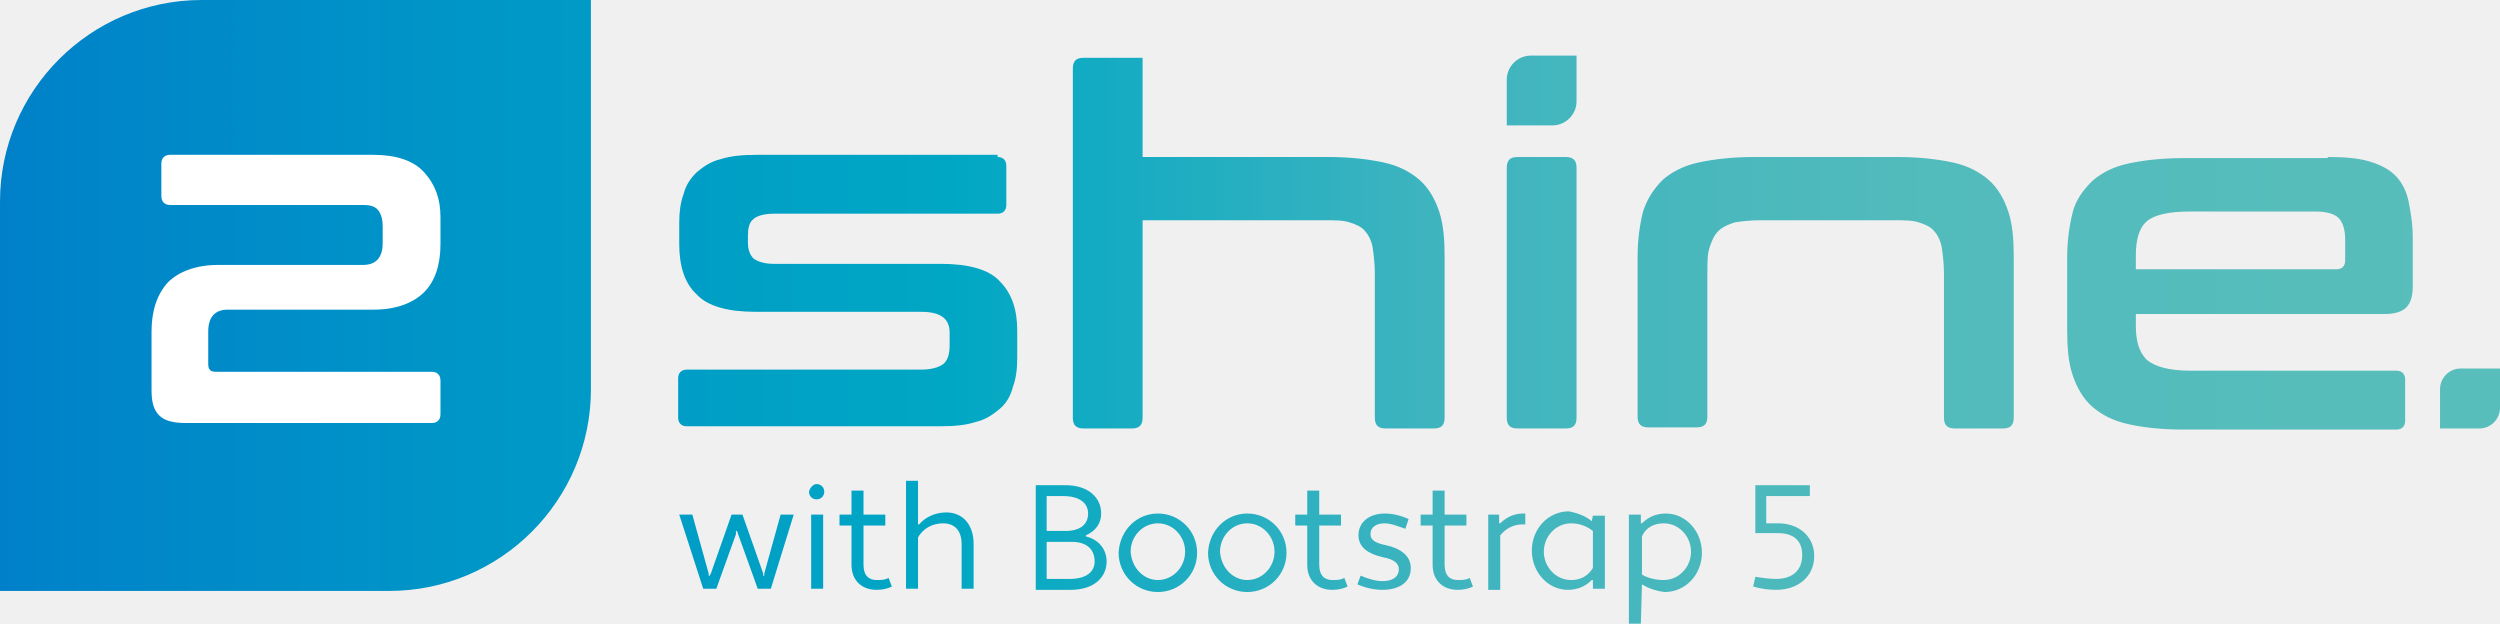
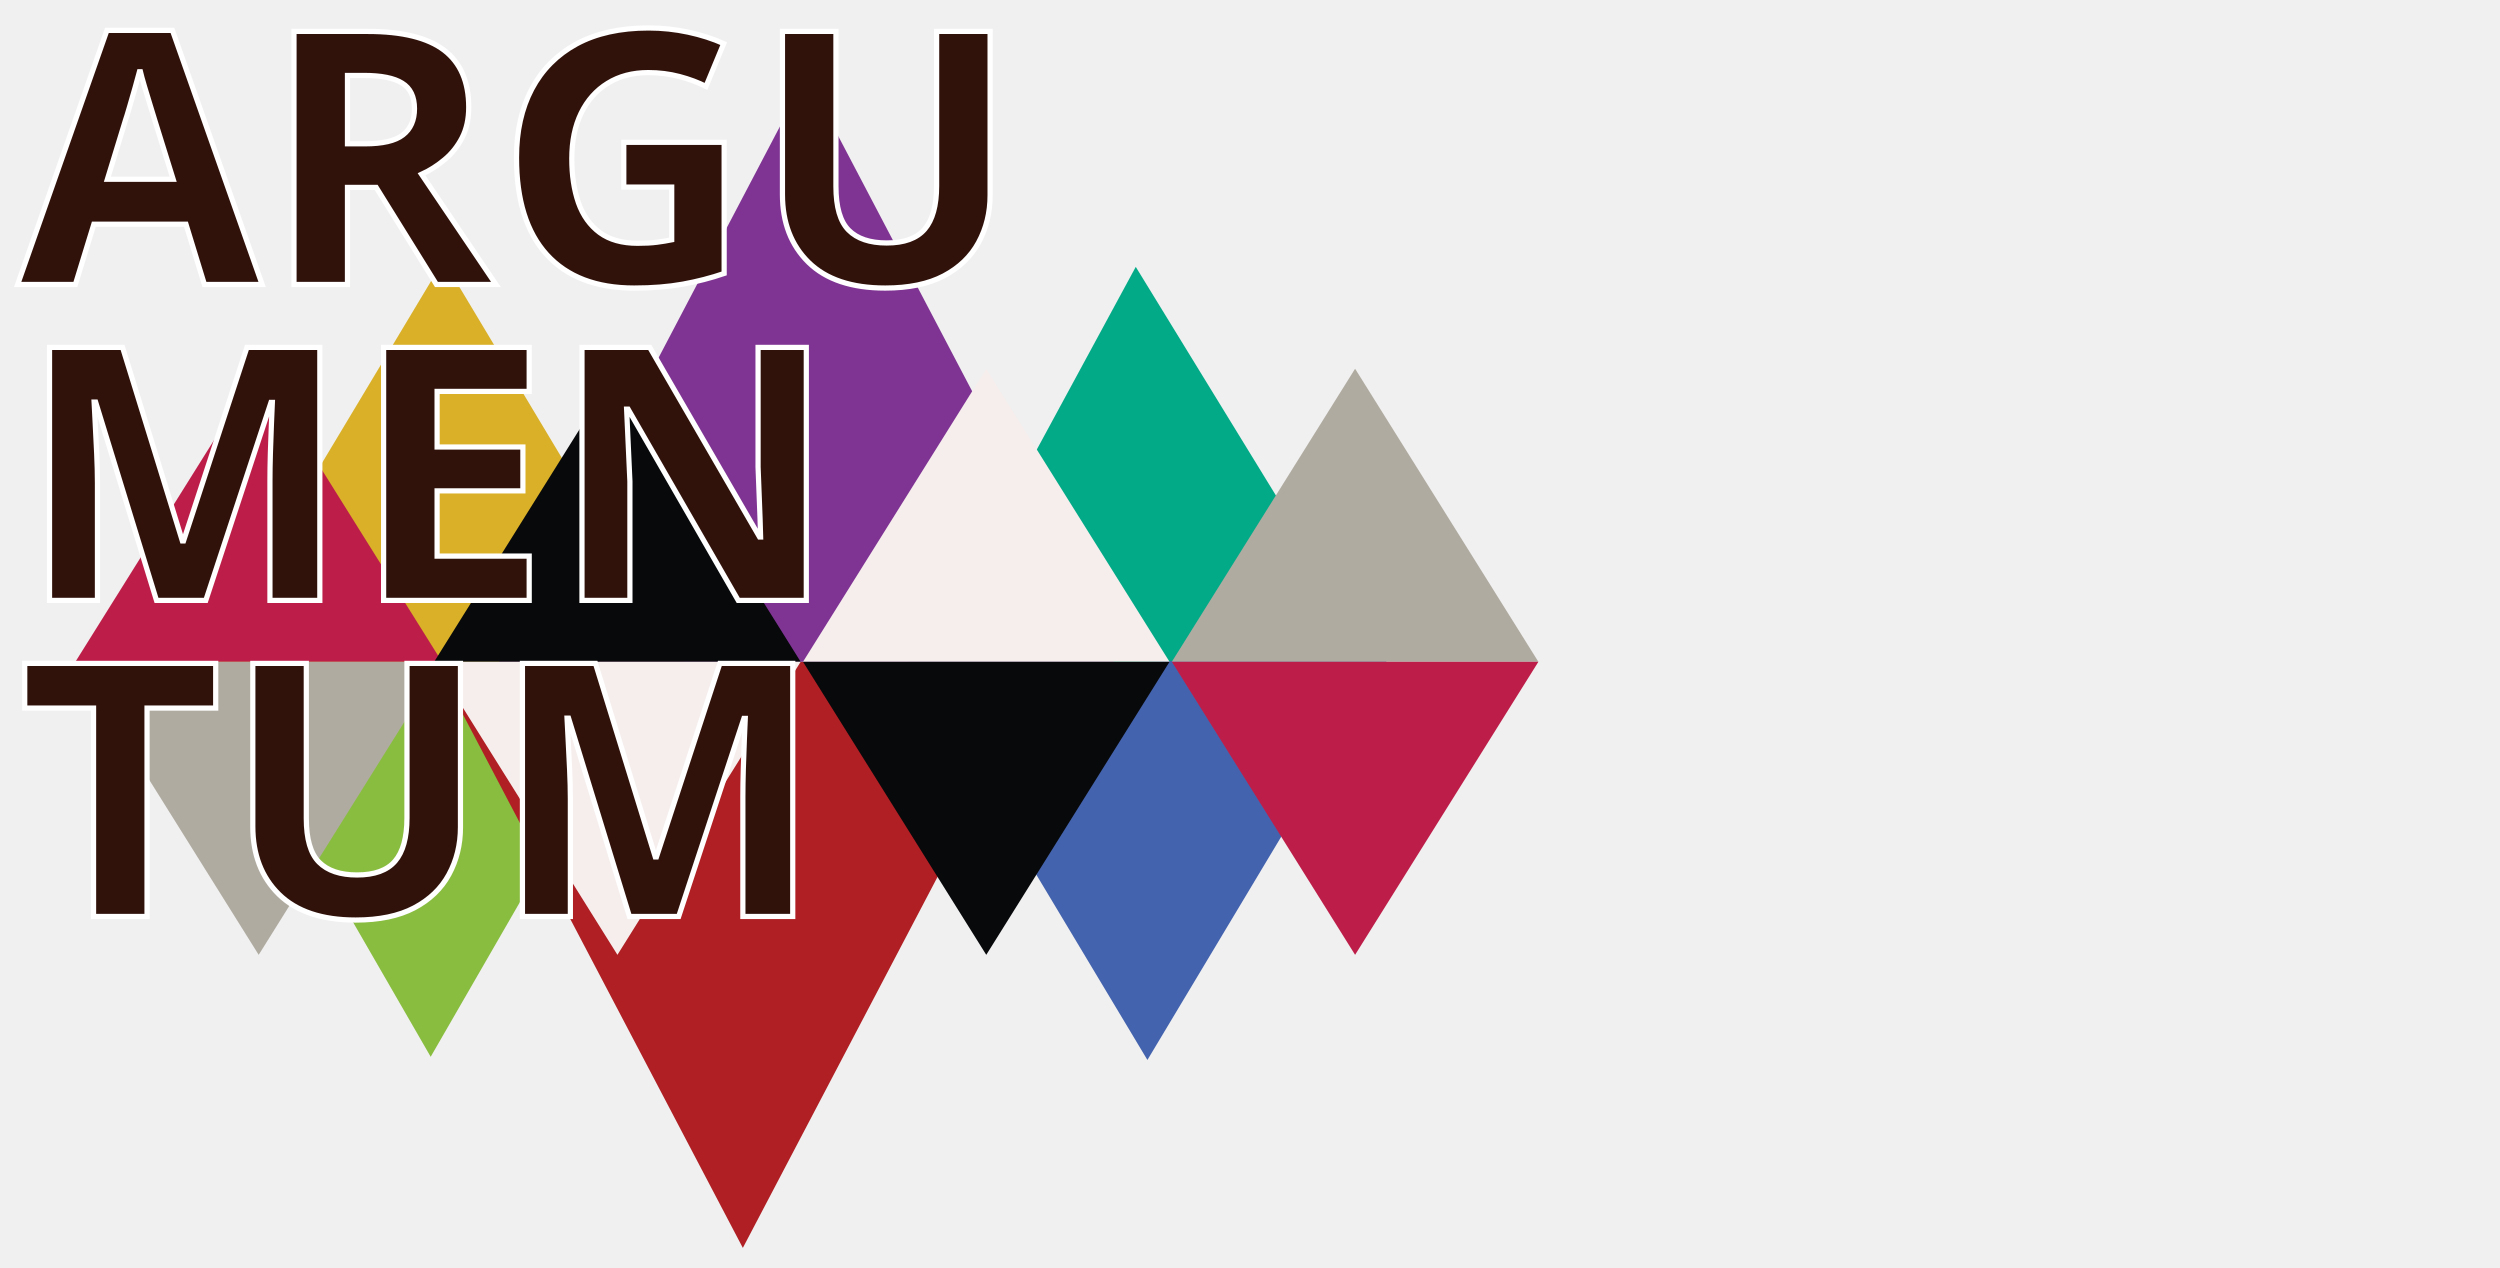
- <svg xmlns="http://www.w3.org/2000/svg" version="1.1" id="Ebene_1" x="0px" y="0px" viewBox="0 0 229.3 57.2" style="enable-background:new 0 0 229.3 57.2;" xml:space="preserve">
-   <style type="text/css">
- 	.st0{fill:url(#SVGID_1_);}
- 	.st1{fill:#FFFFFF;}
- </style>
-   <linearGradient id="SVGID_1_" gradientUnits="userSpaceOnUse" x1="0" y1="28.593" x2="229.309" y2="28.593">
-     <stop offset="0" style="stop-color:#0080C9" />
-     <stop offset="1.752150e-02" style="stop-color:#0083C9" />
-     <stop offset="0.196" style="stop-color:#0097C7" />
-     <stop offset="0.38" style="stop-color:#00A7C4" />
-     <stop offset="0.571" style="stop-color:#3EB4BF" />
-     <stop offset="0.772" style="stop-color:#52BBBC" />
-     <stop offset="1" style="stop-color:#58BEBB" />
-   </linearGradient>
-   <path class="st0" d="M35.7,54.2H0V18.5C0,8.3,8.3,0,18.5,0h35.7v35.7C54.2,45.9,45.9,54.2,35.7,54.2z M91.5,14.4  c0.5,0,0.8,0.3,0.8,0.8v3.6c0,0.5-0.3,0.8-0.8,0.8H71c-0.9,0-1.6,0.2-1.9,0.5c-0.4,0.3-0.5,0.9-0.5,1.5v0.7c0,0.6,0.2,1.1,0.5,1.4  c0.4,0.3,1,0.5,1.9,0.5h15.3c2.5,0,4.4,0.5,5.4,1.6c1.1,1.1,1.6,2.6,1.6,4.5v2.5c0,1-0.1,1.9-0.4,2.7c-0.2,0.8-0.6,1.5-1.2,2  c-0.6,0.5-1.3,1-2.2,1.2c-0.9,0.3-2,0.4-3.4,0.4H63c-0.5,0-0.8-0.3-0.8-0.8v-3.6c0-0.5,0.3-0.8,0.8-0.8h21.5c0.9,0,1.6-0.2,2-0.5  c0.4-0.3,0.6-0.9,0.6-1.7v-1.2c0-0.6-0.2-1.1-0.6-1.4c-0.4-0.3-1-0.5-2-0.5H69.3c-2.5,0-4.4-0.5-5.4-1.6c-1.1-1-1.6-2.6-1.6-4.6v-2  c0-0.9,0.1-1.8,0.4-2.6c0.2-0.8,0.6-1.4,1.2-2c0.6-0.5,1.3-1,2.2-1.2c0.9-0.3,2-0.4,3.4-0.4H91.5z M103.8,5.3c0.7,0,1,0.3,1,1v8.1  h17c2,0,3.7,0.2,5.1,0.5c1.4,0.3,2.5,0.9,3.3,1.6c0.8,0.7,1.4,1.7,1.8,2.9s0.5,2.6,0.5,4.2v14.7c0,0.7-0.3,1-1,1h-4.4  c-0.7,0-1-0.3-1-1V25.1c0-0.9-0.1-1.7-0.2-2.4c-0.1-0.6-0.4-1.2-0.7-1.5c-0.3-0.4-0.8-0.6-1.4-0.8c-0.6-0.2-1.4-0.2-2.4-0.2h-16.6  v18.1c0,0.7-0.3,1-1,1h-4.4c-0.7,0-1-0.3-1-1v-32c0-0.7,0.3-1,1-1H103.8z M143.6,14.4c0.7,0,1,0.3,1,1v22.9c0,0.7-0.3,1-1,1h-4.4  c-0.7,0-1-0.3-1-1V15.4c0-0.7,0.3-1,1-1H143.6z M174,14.4c2,0,3.7,0.2,5.1,0.5c1.4,0.3,2.5,0.9,3.3,1.6c0.8,0.7,1.4,1.7,1.8,2.9  c0.4,1.2,0.5,2.6,0.5,4.2v14.7c0,0.7-0.3,1-1,1h-4.4c-0.7,0-1-0.3-1-1V25.1c0-0.9-0.1-1.7-0.2-2.4c-0.1-0.6-0.4-1.2-0.7-1.5  c-0.3-0.4-0.8-0.6-1.4-0.8c-0.6-0.2-1.4-0.2-2.4-0.2h-12.1c-1,0-1.8,0.1-2.4,0.2c-0.6,0.2-1.1,0.4-1.5,0.8c-0.4,0.4-0.6,0.9-0.8,1.5  c-0.2,0.6-0.2,1.4-0.2,2.4v13.1c0,0.7-0.3,1-1,1h-4.4c-0.7,0-1-0.3-1-1V23.6c0-1.6,0.2-3,0.5-4.2c0.4-1.2,1-2.1,1.8-2.9  c0.8-0.7,1.9-1.3,3.3-1.6c1.4-0.3,3.1-0.5,5.1-0.5H174z M213.5,14.4c1.5,0,2.8,0.1,3.8,0.4c1,0.3,1.8,0.7,2.4,1.3  c0.6,0.6,1,1.4,1.2,2.3c0.2,1,0.4,2.1,0.4,3.5v4.3c0,1-0.2,1.6-0.6,2c-0.4,0.4-1.1,0.6-1.9,0.6h-22.9v1.1c0,1.4,0.3,2.4,1,3.1  c0.7,0.6,2,1,4,1h18.9c0.5,0,0.8,0.3,0.8,0.8v3.8c0,0.5-0.3,0.8-0.8,0.8h-19.5c-2.1,0-3.8-0.2-5.1-0.5c-1.4-0.3-2.5-0.9-3.3-1.6  c-0.8-0.7-1.4-1.7-1.8-2.9c-0.4-1.2-0.5-2.6-0.5-4.2v-6.5c0-1.6,0.2-3,0.5-4.2s1-2.1,1.8-2.9c0.8-0.7,1.9-1.3,3.3-1.6  c1.4-0.3,3.1-0.5,5.1-0.5H213.5z M195.9,24.7h18.4c0.5,0,0.8-0.3,0.8-0.8V22c0-0.9-0.2-1.6-0.6-2c-0.4-0.4-1.1-0.6-2.2-0.6h-11.4  c-2,0-3.3,0.3-4,0.9c-0.7,0.6-1,1.7-1,3.1V24.7z M70,52.6l0,0.2l0.1,0l0-0.2l1.5-5.4h1.2L70.7,54h-1.2L67.7,49l-0.1-0.3h-0.1  L67.5,49L65.7,54h-1.2l-2.2-6.8h1.2l1.5,5.4l0,0.2h0.1l0.1-0.2l1.9-5.4h1L70,52.6z M74.9,44.4c0.4,0,0.7,0.3,0.7,0.7  c0,0.4-0.3,0.7-0.7,0.7c-0.4,0-0.7-0.3-0.7-0.7C74.3,44.7,74.6,44.4,74.9,44.4z M74.4,47.2h1.1V54h-1.1V47.2z M77,47.2h1.1V45h1.1  v2.2h2v1h-2v3.6c0,1,0.5,1.4,1.2,1.4c0.4,0,0.8,0,1.1-0.2l0.3,0.8c-0.4,0.2-0.9,0.3-1.4,0.3c-1.3,0-2.3-0.8-2.3-2.3v-3.6H77V47.2z   M83.1,44.1h1.1v4l0.1,0c0.5-0.6,1.4-1.1,2.5-1.1c1.4,0,2.5,1,2.5,2.9V54h-1.1v-4.1c0-1.3-0.7-1.9-1.7-1.9c-0.9,0-1.8,0.4-2.3,1.3  V54h-1.1V44.1z M95,44.5h2.7c2.2,0,3.3,1.2,3.3,2.6c0,0.9-0.5,1.6-1.4,2l0,0.1c1.2,0.3,1.9,1.2,1.9,2.3c0,1.4-1.1,2.6-3.3,2.6H95  V44.5z M96,45.4v3.3h1.7c1.5,0,2.1-0.7,2.1-1.6c0-0.9-0.7-1.6-2.3-1.6H96z M96,49.7v3.4h2.1c1.6,0,2.3-0.7,2.3-1.6  c0-1-0.6-1.8-2.1-1.8H96z M106.2,47.1c2,0,3.6,1.6,3.6,3.6c0,2-1.6,3.6-3.6,3.6c-2,0-3.6-1.6-3.6-3.6  C102.7,48.6,104.3,47.1,106.2,47.1z M106.2,53.2c1.4,0,2.5-1.2,2.5-2.6c0-1.4-1.1-2.6-2.5-2.6c-1.4,0-2.5,1.2-2.5,2.6  C103.8,52.1,104.9,53.2,106.2,53.2z M114.4,47.1c2,0,3.6,1.6,3.6,3.6c0,2-1.6,3.6-3.6,3.6c-2,0-3.6-1.6-3.6-3.6  C110.9,48.6,112.5,47.1,114.4,47.1z M114.4,53.2c1.4,0,2.5-1.2,2.5-2.6c0-1.4-1.1-2.6-2.5-2.6c-1.4,0-2.5,1.2-2.5,2.6  C112,52.1,113.1,53.2,114.4,53.2z M118.8,47.2h1.1V45h1.1v2.2h2v1h-2v3.6c0,1,0.5,1.4,1.2,1.4c0.4,0,0.8,0,1.1-0.2l0.3,0.8  c-0.4,0.2-0.9,0.3-1.4,0.3c-1.3,0-2.3-0.8-2.3-2.3v-3.6h-1.1V47.2z M124.8,52.8c0.7,0.3,1.4,0.5,2,0.5c0.8,0,1.5-0.3,1.5-1.1  c0-0.5-0.4-0.9-1.5-1.1c-1.3-0.3-2.2-0.9-2.2-2c0-1.3,1.1-2,2.4-2c0.8,0,1.5,0.2,2.2,0.5l-0.3,0.9c-0.6-0.2-1.3-0.5-1.9-0.5  c-0.7,0-1.3,0.3-1.3,1c0,0.5,0.4,0.8,1.4,1c1.4,0.3,2.3,1,2.3,2.1c0,1.4-1.2,2-2.6,2c-0.8,0-1.6-0.2-2.3-0.5L124.8,52.8z   M130.3,47.2h1.1V45h1.1v2.2h2v1h-2v3.6c0,1,0.5,1.4,1.2,1.4c0.4,0,0.8,0,1.1-0.2l0.3,0.8c-0.4,0.2-0.9,0.3-1.4,0.3  c-1.3,0-2.3-0.8-2.3-2.3v-3.6h-1.1V47.2z M136.4,47.2h1.1V48l0.1,0c0.5-0.5,1.2-0.9,2.1-0.9h0.2v1h-0.3c-0.8,0-1.5,0.4-2,1v5h-1.1  V47.2z M146,47.8L146,47.8l0.1-0.5h1.1V54h-1.1v-0.8l-0.1,0c-0.5,0.5-1.2,0.9-2.2,0.9c-1.8,0-3.3-1.6-3.3-3.6c0-2,1.5-3.6,3.4-3.6  C144.9,47.1,145.5,47.4,146,47.8z M146.1,52.1v-3.4c-0.5-0.4-1.2-0.7-2-0.7c-1.4,0-2.5,1.2-2.5,2.6c0,1.4,1.1,2.6,2.5,2.6  C144.9,53.2,145.6,52.9,146.1,52.1z M150.6,53.6L150.6,53.6l-0.1,3.6h-1.1v-10h1.1V48l0.1,0c0.5-0.5,1.2-0.9,2.2-0.9  c1.8,0,3.3,1.6,3.3,3.6c0,2-1.5,3.6-3.4,3.6C151.8,54.2,151.1,53.9,150.6,53.6z M150.6,49.2v3.5c0.5,0.3,1.2,0.5,2,0.5  c1.4,0,2.5-1.2,2.5-2.6c0-1.4-1.1-2.6-2.5-2.6C151.8,48,151,48.3,150.6,49.2z M160.9,44.5h5.1v1h-4v2.5h1.1c1.9,0,3.3,1.2,3.3,3  c0,1.9-1.5,3.1-3.5,3.1c-0.7,0-1.4-0.1-2.1-0.3l0.2-0.9c0.6,0.1,1.3,0.2,1.9,0.2c1.4,0,2.4-0.7,2.4-2.2c0-1.4-0.9-2-2.2-2h-2.1V44.5  z M227.4,39.3h-3.6v-3.6c0-1,0.8-1.9,1.9-1.9h3.6v3.6C229.3,38.4,228.5,39.3,227.4,39.3z M142.4,11.5h-4.2V7.3c0-1.2,1-2.2,2.2-2.2  h4.2v4.2C144.6,10.5,143.6,11.5,142.4,11.5z M102.6,11.7h-4.2V7.5c0-1.2,1-2.2,2.2-2.2h4.2v4.2C104.8,10.7,103.8,11.7,102.6,11.7z" />
-   <g>
-     <path class="st1" d="M34.2,14.2c2.1,0,3.7,0.5,4.7,1.6c1,1.1,1.5,2.4,1.5,4.1v2.5c0,1.9-0.5,3.4-1.5,4.4c-1,1-2.6,1.6-4.6,1.6H20.9   c-1.2,0-1.8,0.7-1.8,2v3c0,0.5,0.2,0.7,0.7,0.7h19.8c0.5,0,0.8,0.3,0.8,0.8v3.1c0,0.5-0.3,0.8-0.8,0.8H17.1c-1.2,0-2-0.2-2.5-0.7   c-0.5-0.5-0.7-1.2-0.7-2.3v-5.4c0-1.9,0.5-3.4,1.5-4.5c1-1,2.6-1.6,4.6-1.6h13.3c1.2,0,1.8-0.7,1.8-2v-1.5c0-0.6-0.1-1.1-0.4-1.5   c-0.3-0.4-0.8-0.5-1.4-0.5H15.6c-0.5,0-0.8-0.3-0.8-0.8V15c0-0.5,0.3-0.8,0.8-0.8H34.2z" />
+ <svg xmlns="http://www.w3.org/2000/svg" width="259.981mm" height="131.771mm" viewBox="0 0 259.981 131.771" version="1.1" id="svg1120">
+   <defs id="defs1114" />
+   <g id="layer1" transform="translate(-1.48367,-168.8924)">
+     <g transform="translate(-22.08505,481.2344)" id="g1694">
+       <g transform="matrix(0.7055555,0,0,-0.7055555,-252.3578,111.5402)" id="g3140-8">
+         <g id="g156-3-4" transform="matrix(0.9,0,0,0.9,595.6545,503.705)">
+           <path d="M 0,0 -39.4,-65.729 -78.806,0 Z" style="fill:#4463ae;fill-opacity:1;fill-rule:nonzero;stroke:none" id="path158-0-4" />
+         </g>
+         <g id="g160-1-4" transform="matrix(0.9,0,0,0.9,488.1432,503.2361)">
+           <path d="M 0,0 -37.319,-64.686 -74.638,0 Z" style="fill:#89bd40;fill-opacity:1;fill-rule:nonzero;stroke:none" id="path162-3-3" />
+         </g>
+         <g id="g164-8-6" transform="matrix(0.9,0,0,0.9,545.8979,503.2361)">
+           <path d="M 0,0 -50.37,-95.984 -100.736,0 Z" style="fill:#af1f23;fill-opacity:1;fill-rule:nonzero;stroke:none" id="path166-8-0" />
+         </g>
+         <g id="g168-1-2" transform="matrix(0.9,0,0,0.9,420.9693,503.2361)">
+           <path d="M 0,0 39.411,65.729 78.812,0 Z" style="fill:#d9b028;fill-opacity:1;fill-rule:nonzero;stroke:none" id="path170-0-9" />
+         </g>
+         <g id="g172-2" transform="matrix(0.9,0,0,0.9,526.46,502.3453)">
+           <path d="M 0,0 35.575,65.666 74.607,1.998 Z" style="fill:#03aa87;fill-opacity:1;fill-rule:nonzero;stroke:none" id="path174-9" />
+         </g>
+         <g id="g176-8" transform="matrix(0.9,0,0,0.9,464.6298,503.2361)">
+           <path d="M 0,0 50.363,95.985 100.731,0 Z" style="fill:#7f3393;fill-opacity:1;fill-rule:nonzero;stroke:none" id="path178-3" />
+         </g>
+         <g id="g180-9" transform="matrix(0.9,0,0,0.9,402.1897,503.2361)">
+           <path d="M 0,0 30.017,47.993 60.03,0 Z" style="fill:#bd1e49;fill-opacity:1;fill-rule:nonzero;stroke:none" id="path182-4" />
+         </g>
+         <g id="g184-5" transform="matrix(0.9,0,0,0.9,455.0673,503.2361)">
+           <path d="M 0,0 30.015,47.993 60.024,0 Z" style="fill:#07090b;fill-opacity:1;fill-rule:nonzero;stroke:none" id="path186-5" />
+         </g>
+         <g id="g188-3" transform="matrix(0.9,0,0,0.9,509.4312,503.2361)">
+           <path d="M 0,0 30.013,47.993 60.028,0 Z" style="fill:#f5eeed;fill-opacity:1;fill-rule:nonzero;stroke:none" id="path190-9" />
+         </g>
+         <g id="g192-8" transform="matrix(0.9,0,0,0.9,563.7951,503.2361)">
+           <path d="M 0,0 30.011,47.993 60.03,0 Z" style="fill:#b0aba1;fill-opacity:1;fill-rule:nonzero;stroke:none" id="path194-5" />
+         </g>
+         <g id="g196-4" transform="matrix(0.9,0,0,0.9,402.1897,503.2361)">
+           <path d="M 0,0 30.017,-47.991 60.03,0 Z" style="fill:#b0aba1;fill-opacity:1;fill-rule:nonzero;stroke:none" id="path198-6" />
+         </g>
+         <g id="g200-0" transform="matrix(0.9,0,0,0.9,455.0673,503.2361)">
+           <path d="M 0,0 30.015,-47.991 60.024,0 Z" style="fill:#f5eeed;fill-opacity:1;fill-rule:nonzero;stroke:none" id="path202-6" />
+         </g>
+         <g id="g204-3" transform="matrix(0.9,0,0,0.9,509.4312,503.2361)">
+           <path d="M 0,0 30.013,-47.991 60.028,0 Z" style="fill:#07090b;fill-opacity:1;fill-rule:nonzero;stroke:none" id="path206-1" />
+         </g>
+         <g id="g208-9" transform="matrix(0.9,0,0,0.9,563.7951,503.2361)">
+           <path d="M 0,0 30.011,-47.991 60.03,0 Z" style="fill:#bd1e49;fill-opacity:1;fill-rule:nonzero;stroke:none" id="path210-2" />
+         </g>
+       </g>
+       <text id="text324" style="font-variant:normal;font-weight:900;font-stretch:normal;font-size:36.84px;font-family:DINPro-Black;-inkscape-font-specification:DINPro-Black;writing-mode:lr-tb;fill:#31120b;fill-opacity:1;fill-rule:nonzero;stroke:#ffffff;stroke-width:0.542;stroke-opacity:1" x="25.408" y="-282.764">
+         <tspan id="tspan318" y="-282.764" x="25.408 53.149 80.853 108.373" style="stroke:#ffffff;stroke-width:0.542;stroke-opacity:1">ARGU</tspan>
+         <tspan id="tspan320" y="-249.902" x="25.408 58.859 84.942" style="stroke:#ffffff;stroke-width:0.542;stroke-opacity:1">MEN</tspan>
+         <tspan id="tspan322" y="-217.041" x="25.408 51.749 80.853" style="stroke:#ffffff;stroke-width:0.542;stroke-opacity:1">TUM</tspan>
+       </text>
+     </g>
  </g>
</svg>
